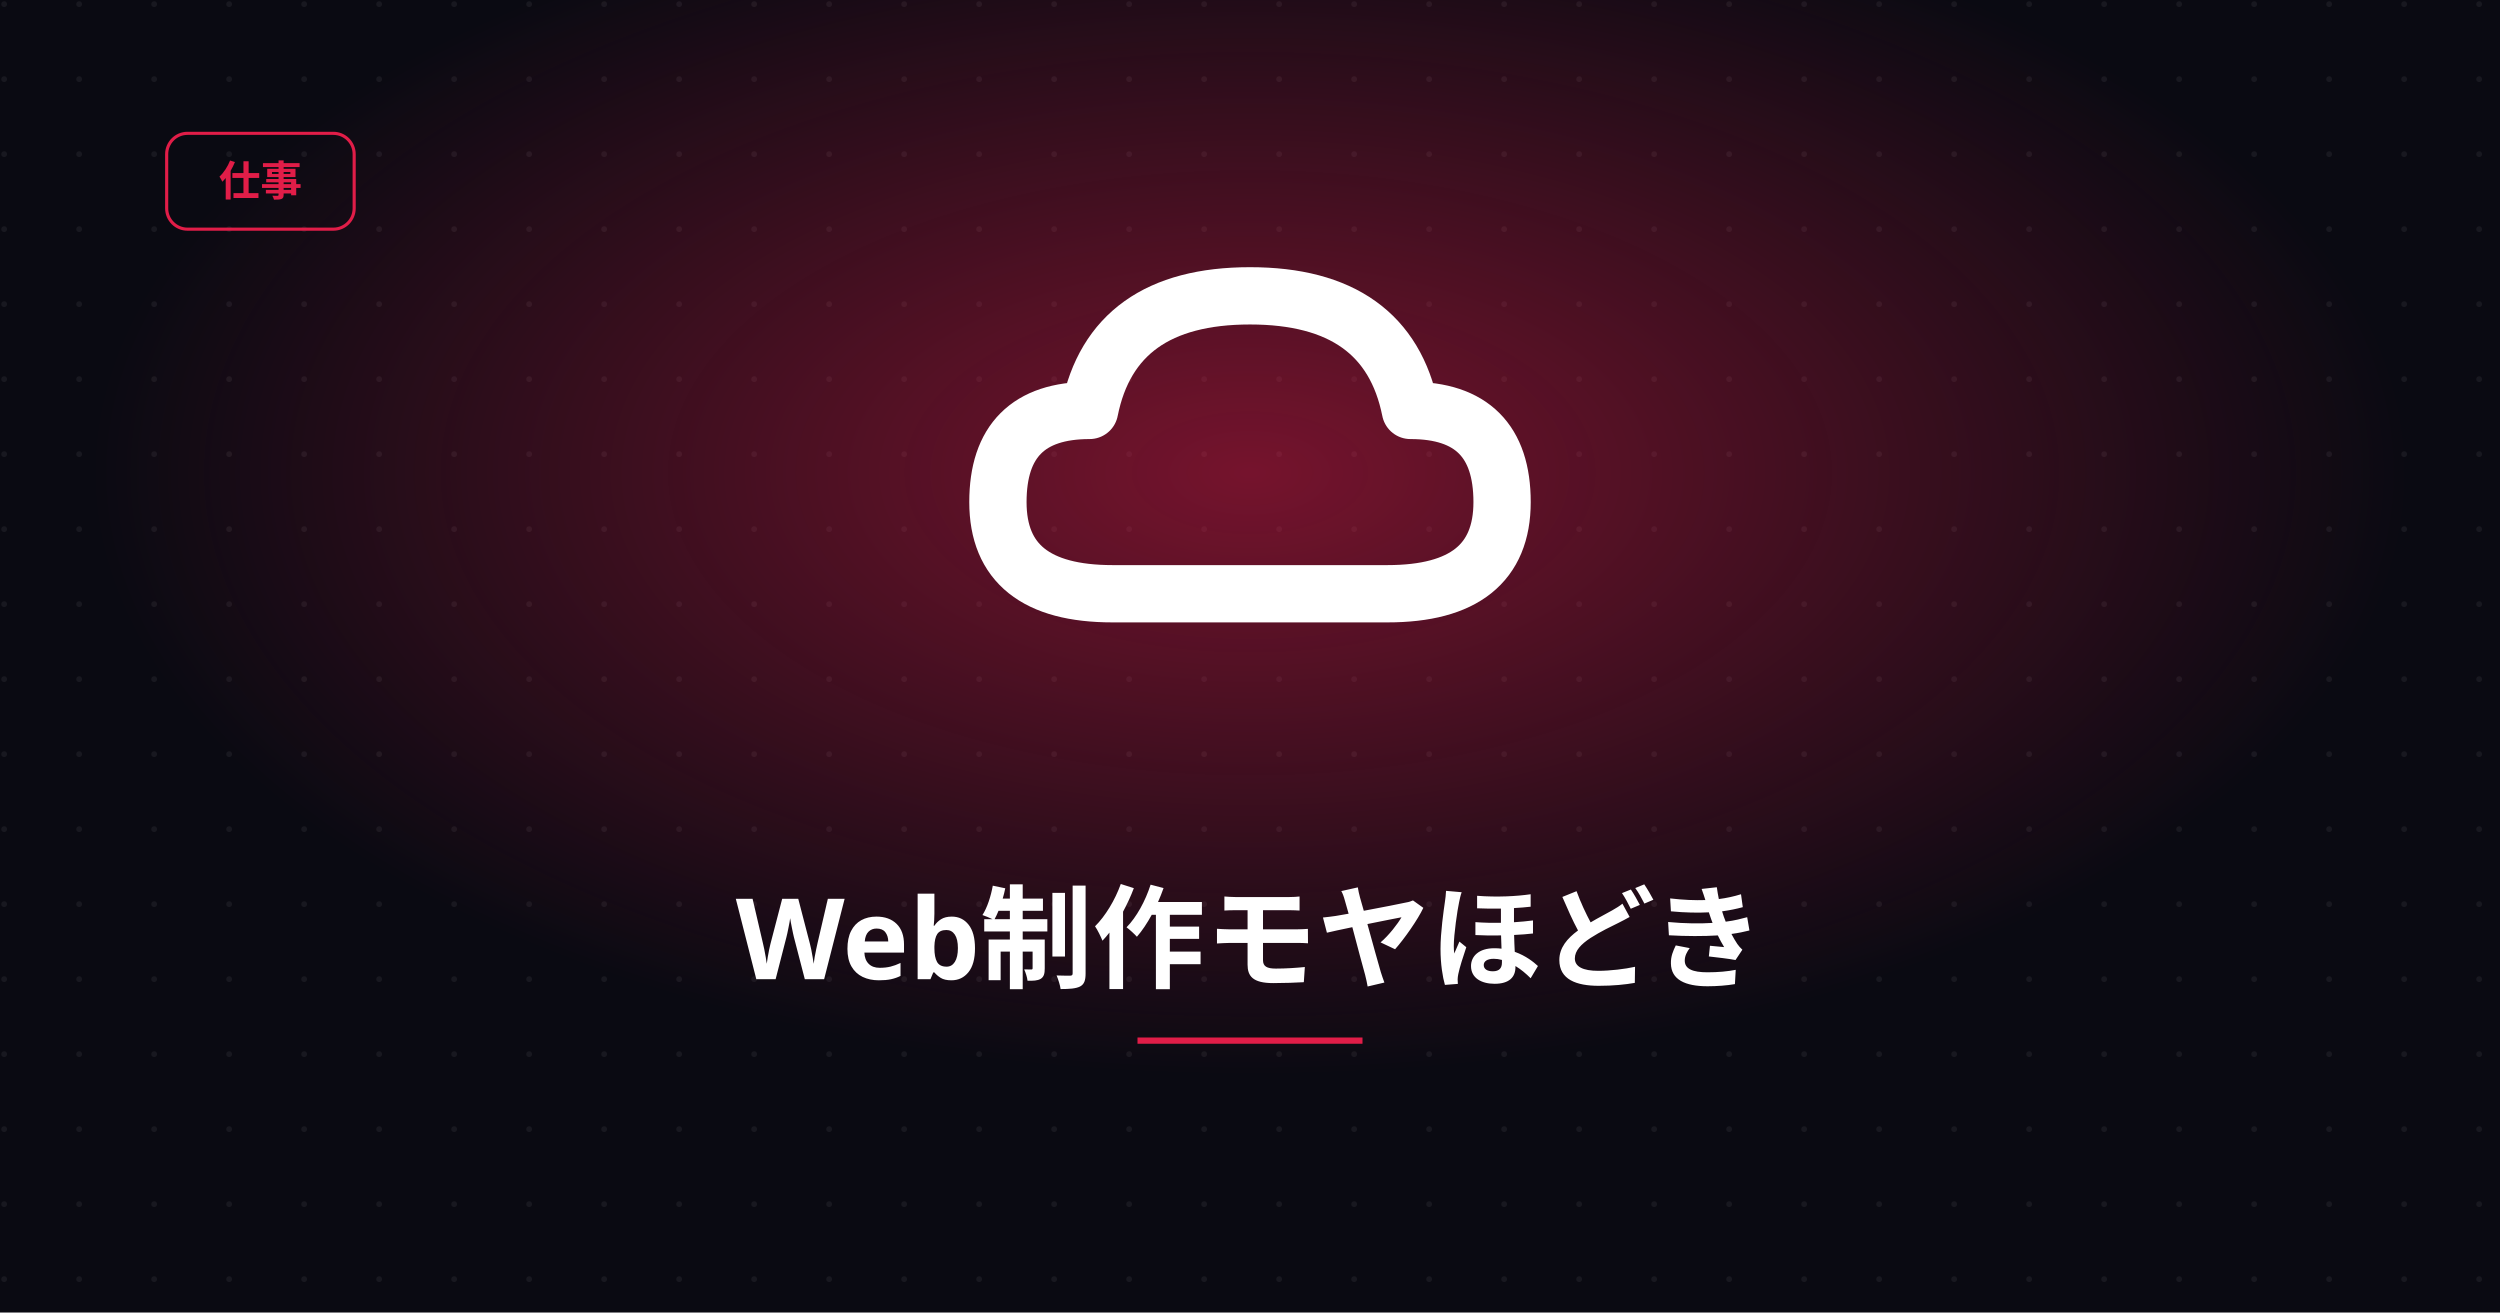
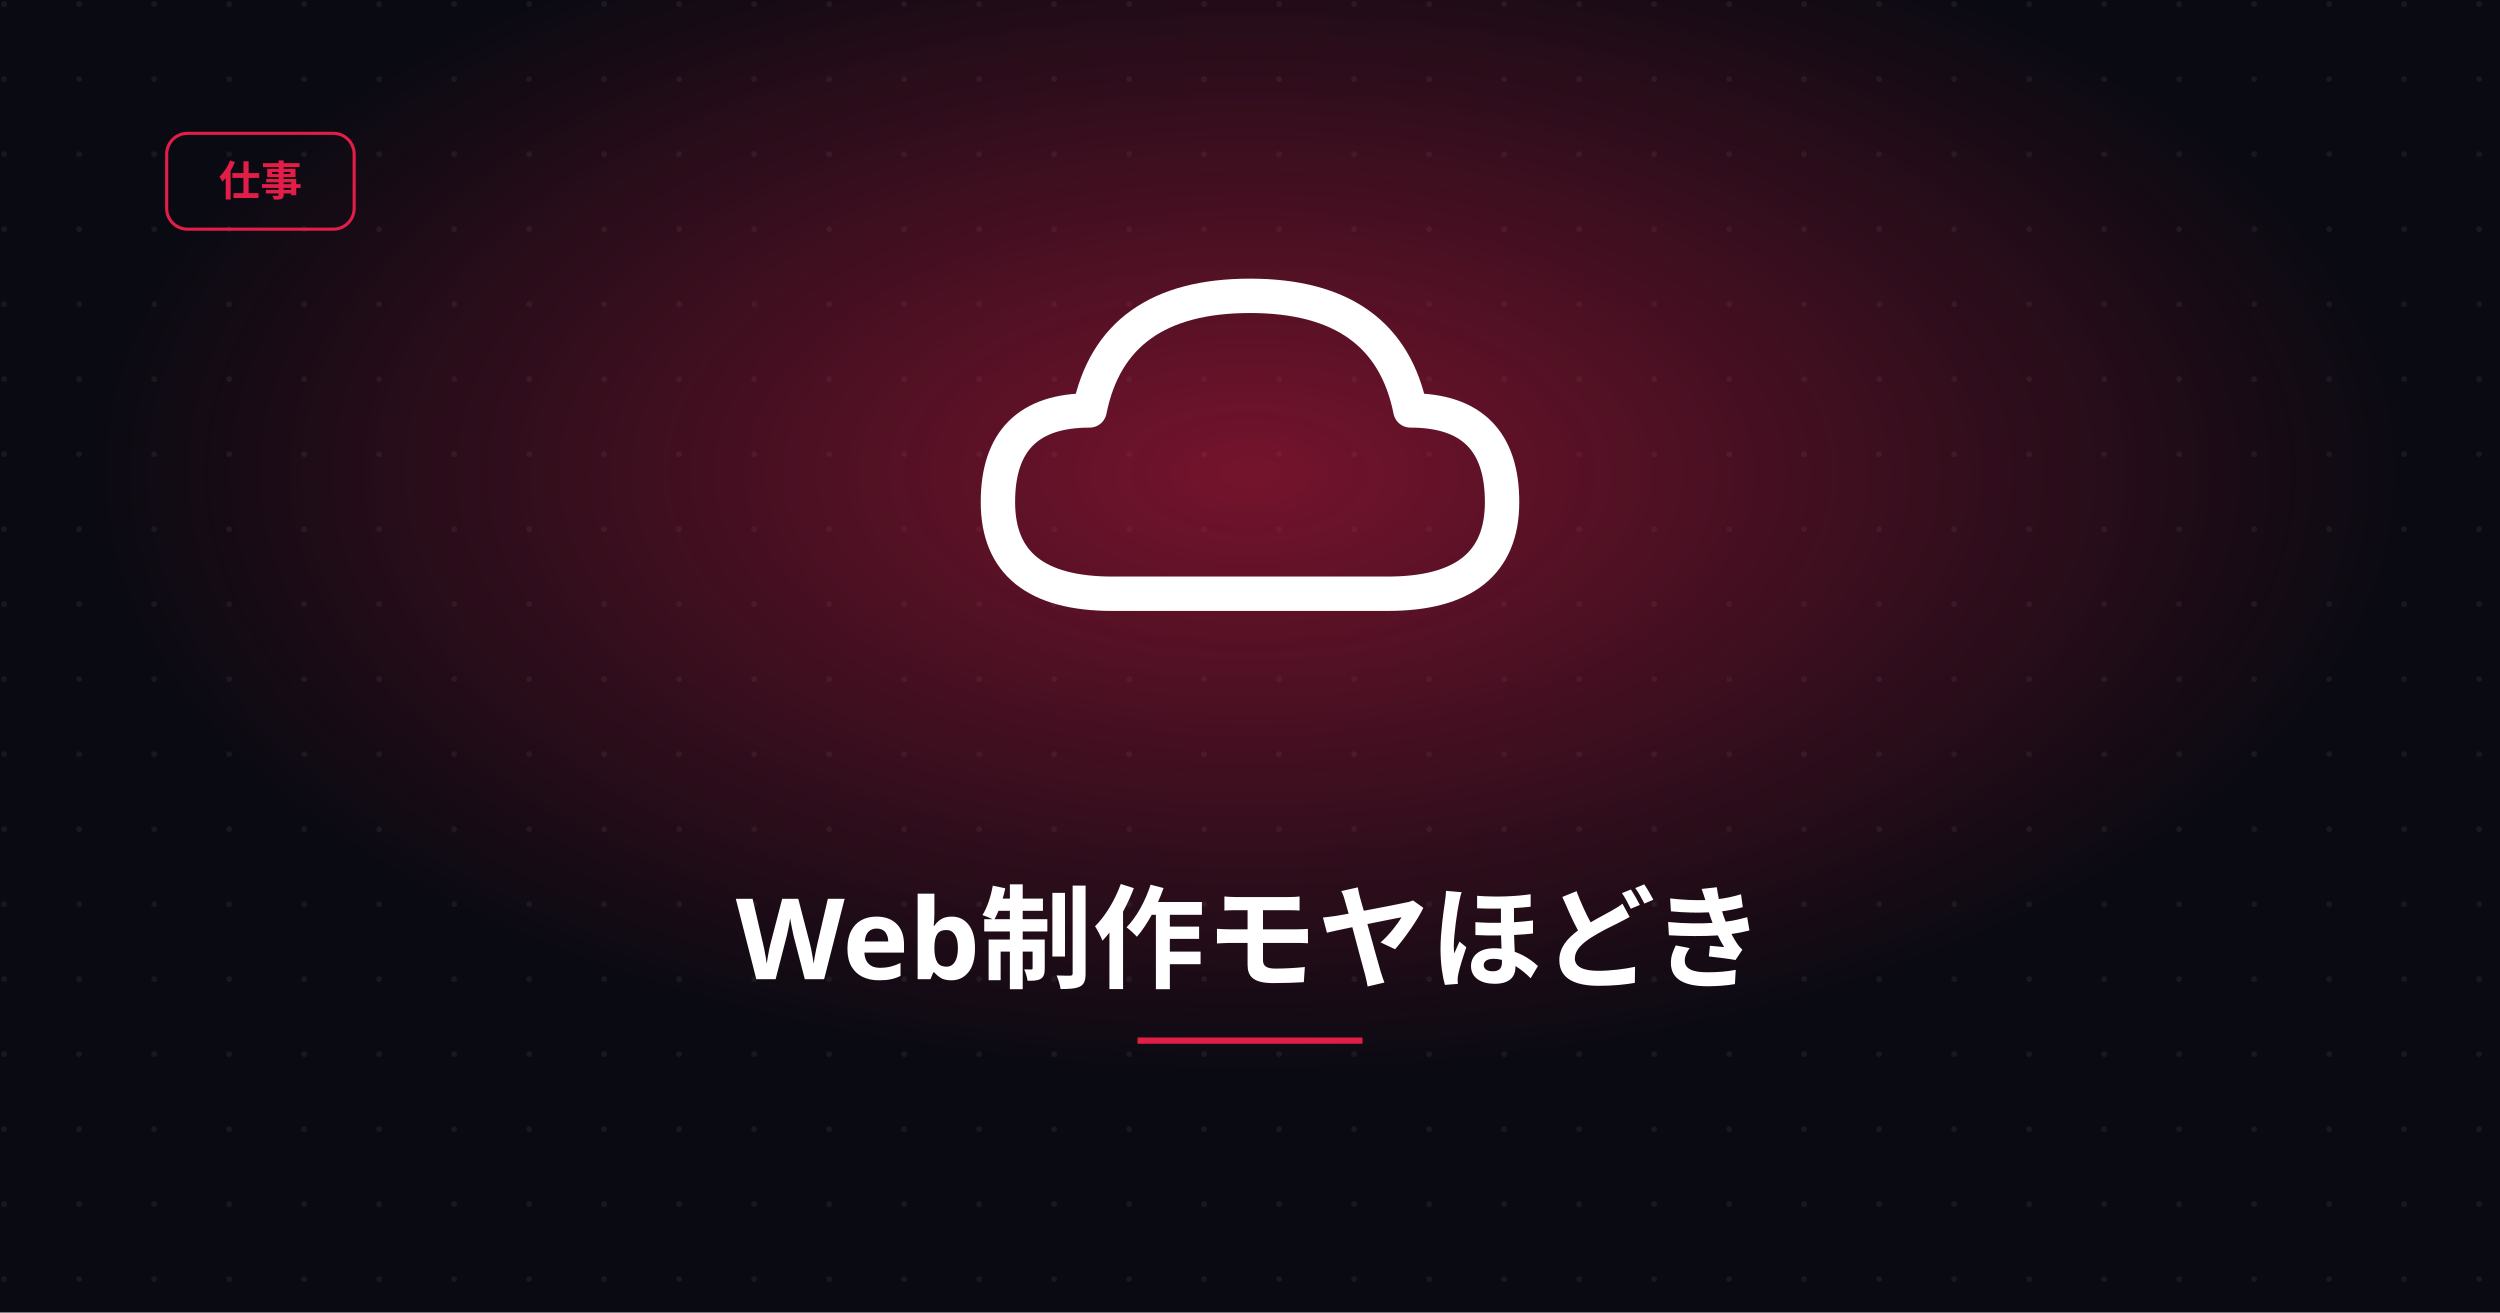
<svg xmlns="http://www.w3.org/2000/svg" viewBox="0 0 1200 630">
  <defs>
    <radialGradient id="mn-glow" cx="50%" cy="36%" r="46%">
      <stop offset="0%" stop-color="#e11d48" stop-opacity="0.5" />
      <stop offset="100%" stop-color="#e11d48" stop-opacity="0" />
    </radialGradient>
    <pattern id="mn-dots" width="36" height="36" patternUnits="userSpaceOnUse">
      <circle cx="2" cy="2" r="1.4" fill="#ffffff" opacity="0.06" />
    </pattern>
  </defs>
  <rect width="1200" height="630" fill="#0a0a12" />
  <rect width="1200" height="630" fill="url(#mn-dots)" />
  <rect width="1200" height="630" fill="url(#mn-glow)" />
  <rect x="80" y="64" width="90" height="46" rx="10" fill="none" stroke="#e11d48" stroke-width="1.5" />
  <text x="125.0" y="94" font-size="20" font-weight="700" fill="#e11d48" text-anchor="middle" font-family="'Noto Sans JP', sans-serif">仕事</text>
-   <g transform="translate(600 230) scale(5.5) translate(-32 -32)" fill="none" stroke="#ffffff" stroke-width="5" stroke-linecap="round" stroke-linejoin="round">
+   <g transform="translate(600 230) scale(5.5) translate(-32 -32)" fill="none" stroke="#ffffff" stroke-width="3" stroke-linecap="round" stroke-linejoin="round">
    <path d="M20 42 Q10 42 10 34 Q10 26 18 26 Q20 16 32 16 Q44 16 46 26 Q54 26 54 34 Q54 42 44 42 Z" />
  </g>
  <text x="600" y="470" font-size="54" font-weight="900" text-anchor="middle" fill="#ffffff" font-family="'Noto Sans JP', sans-serif">Web制作モヤほどき</text>
  <rect x="546" y="498" width="108" height="3" fill="#e11d48" />
</svg>
